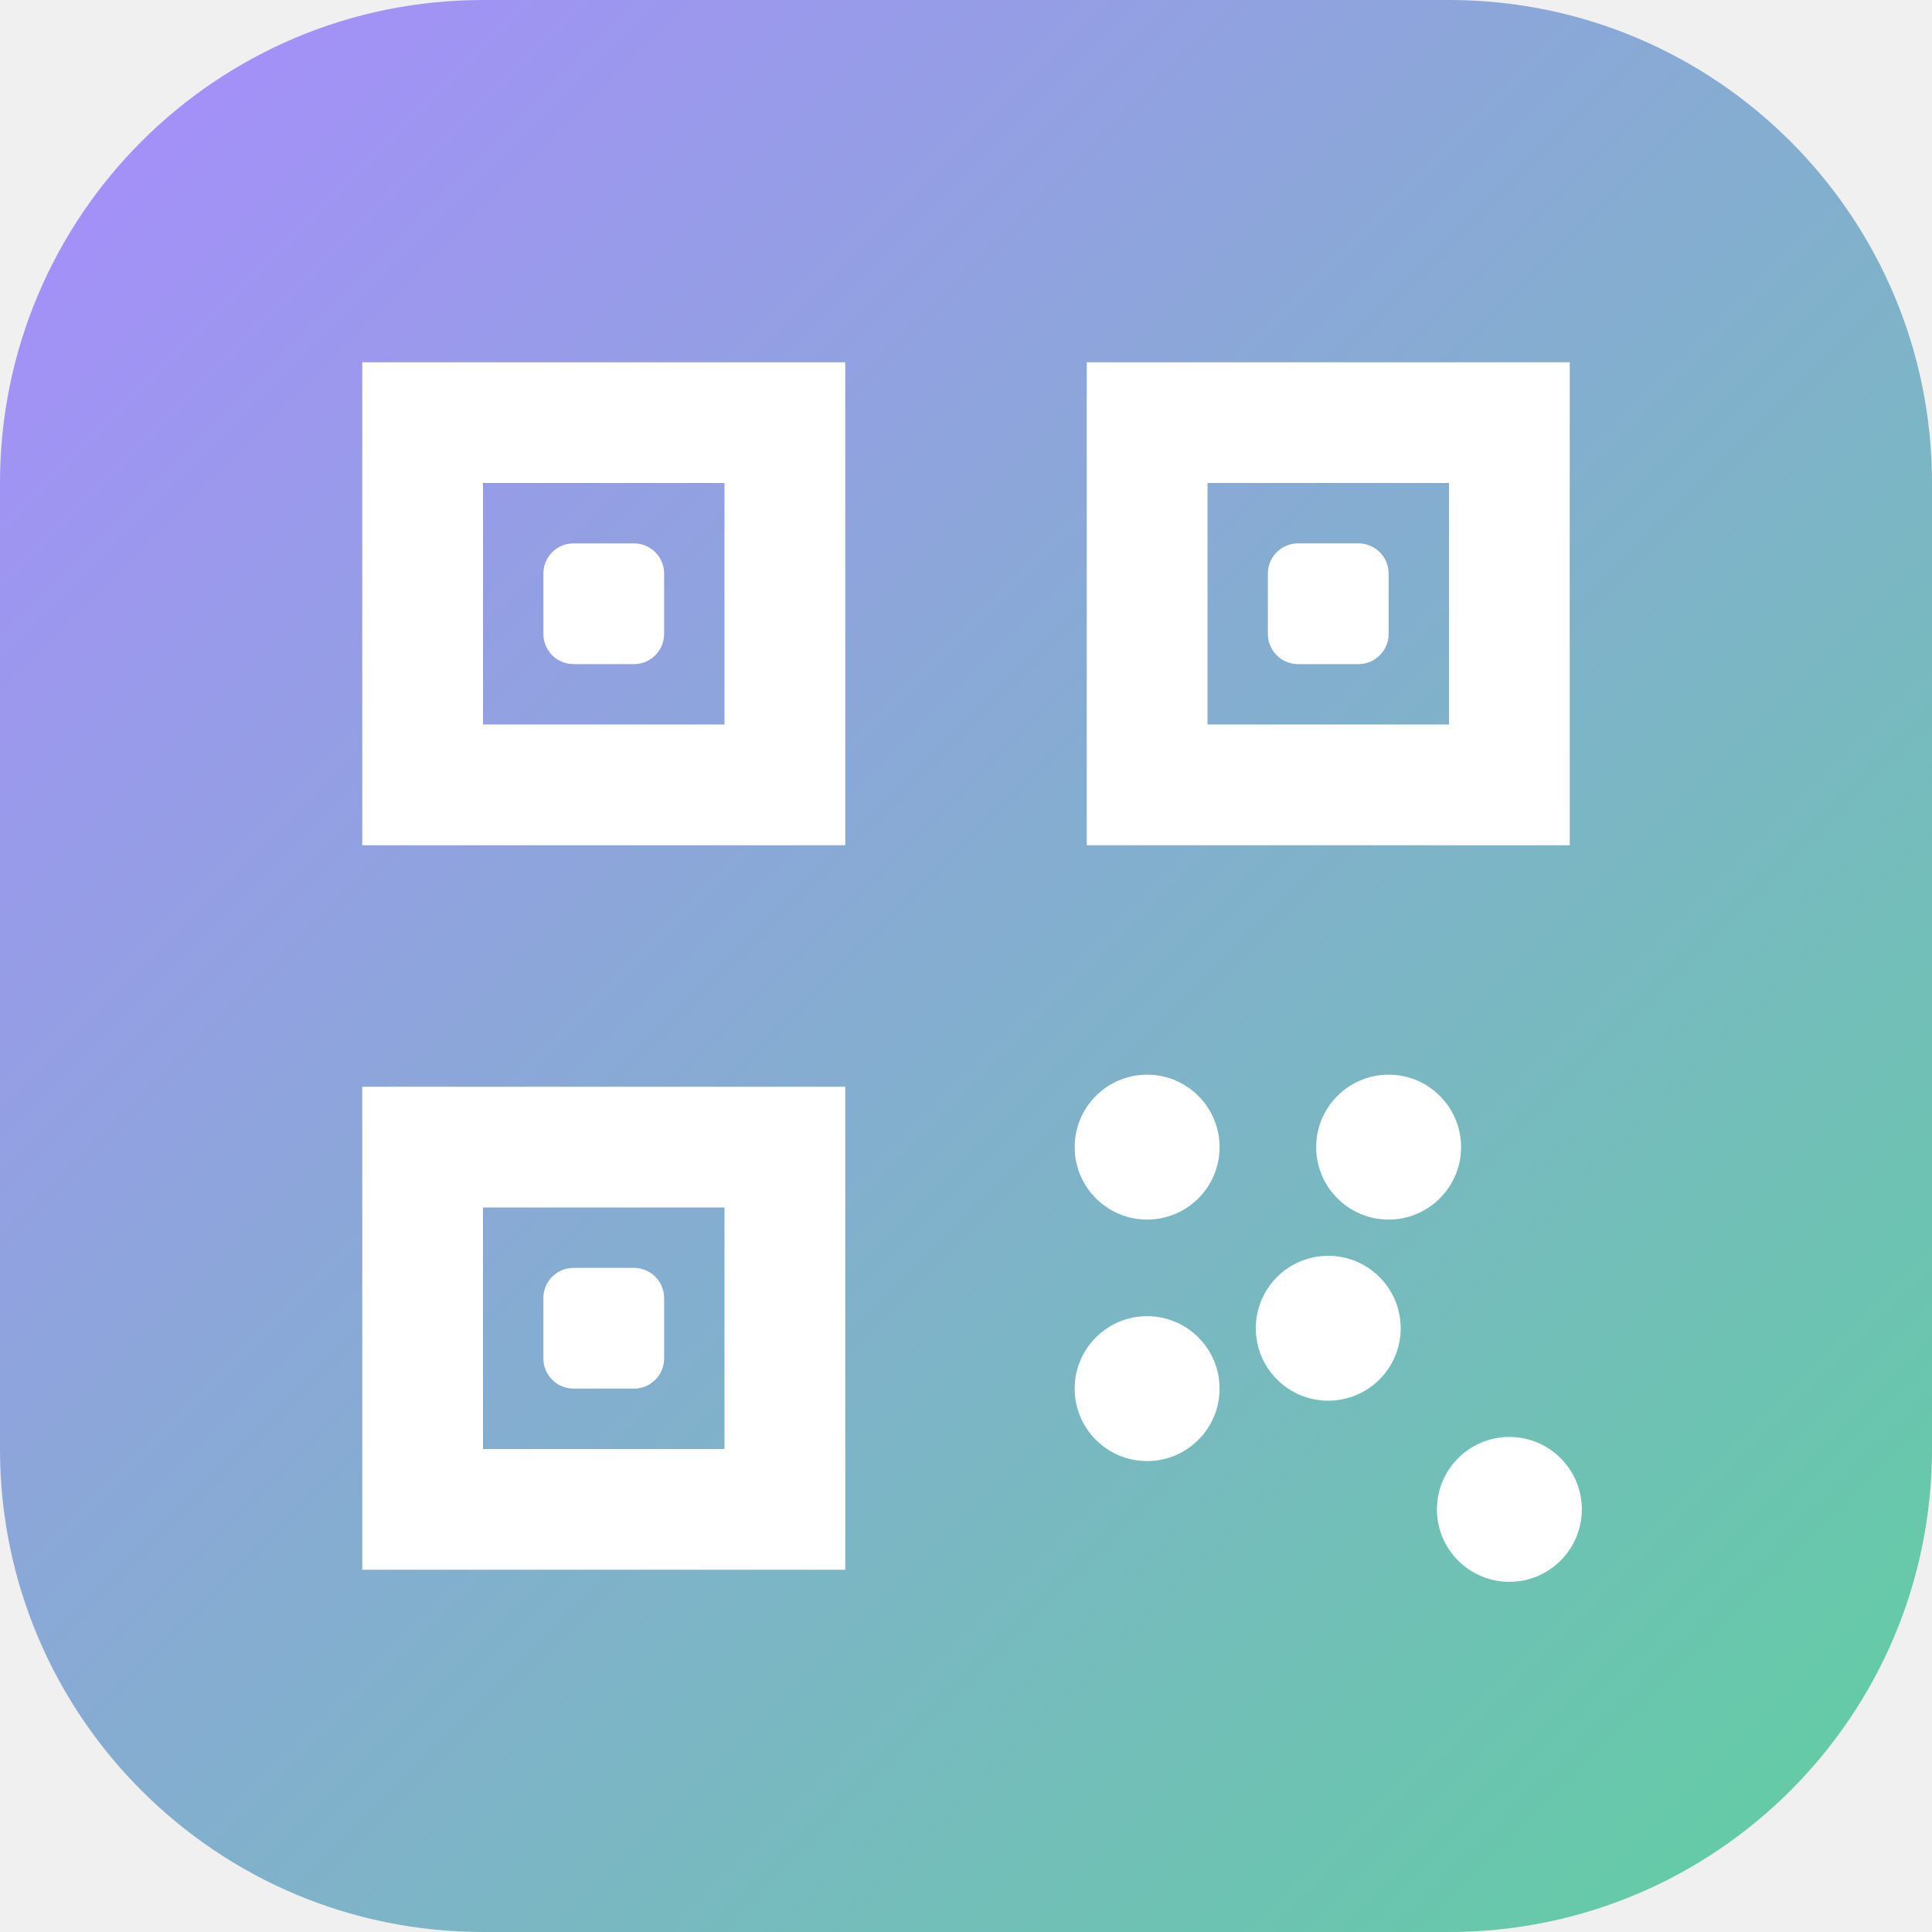
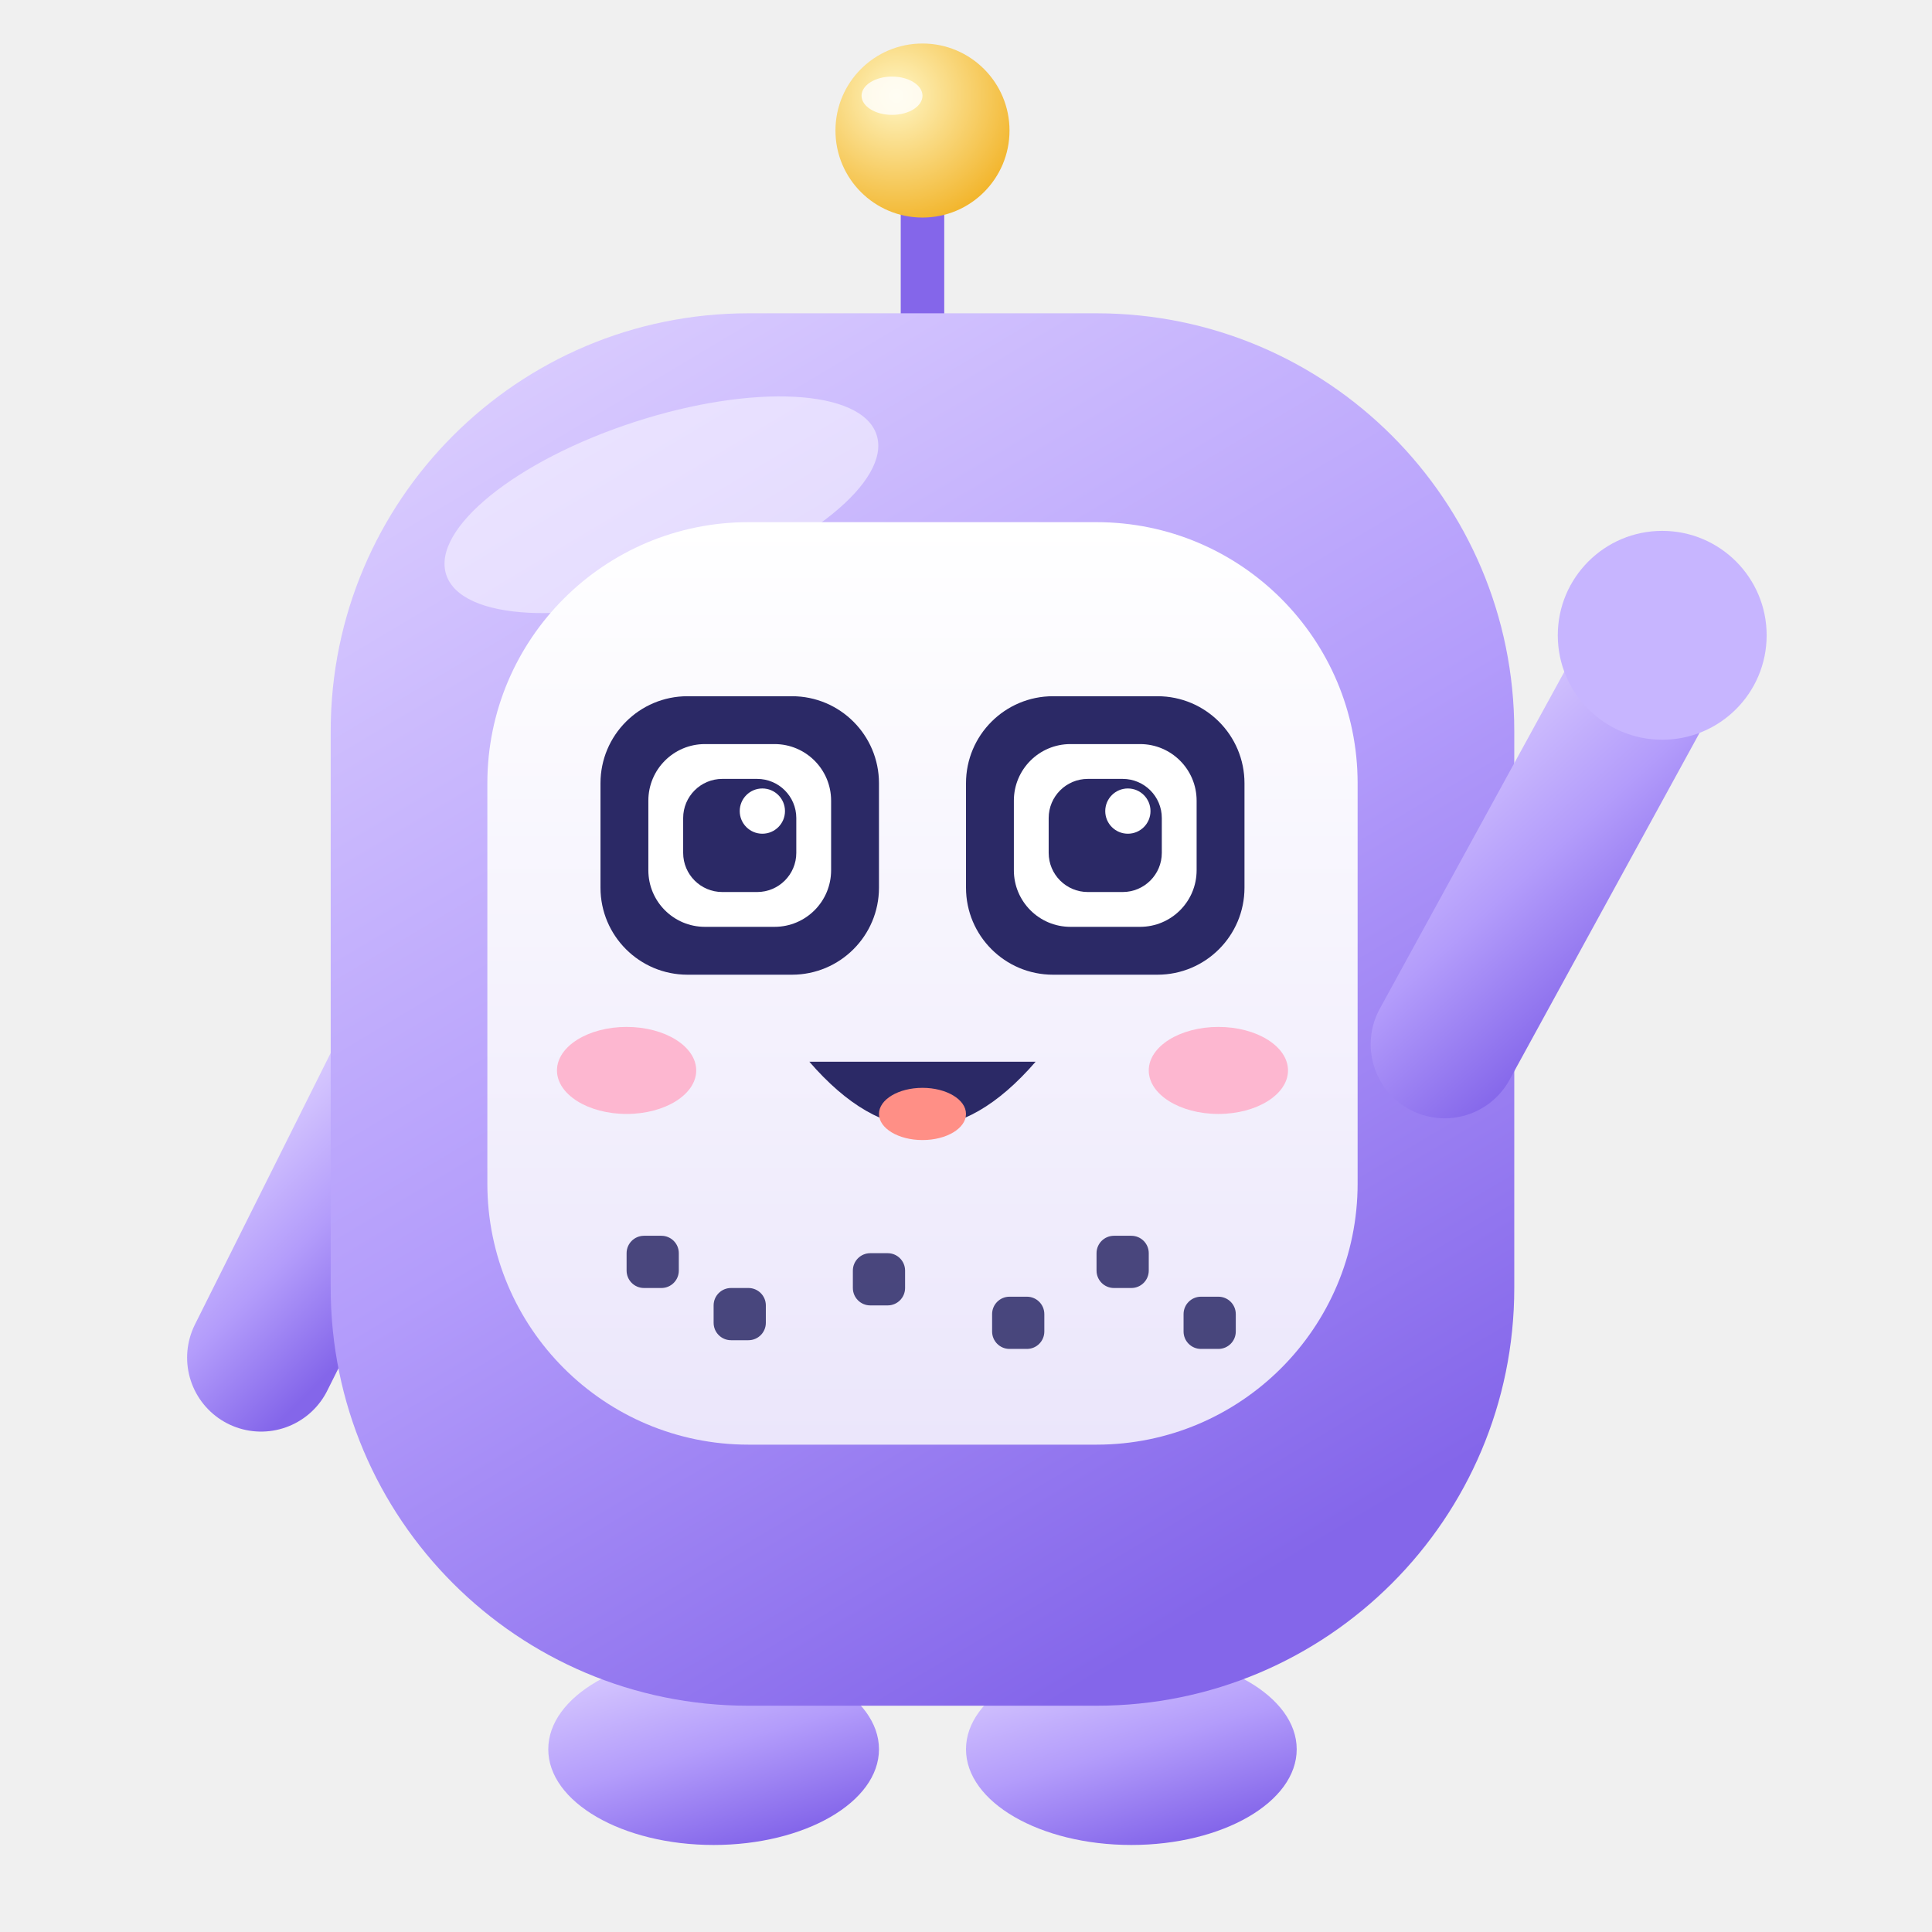
- <svg xmlns="http://www.w3.org/2000/svg" viewBox="0 0 64 64">
+ <svg xmlns="http://www.w3.org/2000/svg" viewBox="14 4 222 222">
  <defs>
-     <linearGradient id="g" x1="0" y1="0" x2="1" y2="1">
-       <stop offset="0" stop-color="#a98bff" />
-       <stop offset="1" stop-color="#5fd0a0" />
+     <linearGradient id="body" x1="0.1" y1="0" x2="0.6" y2="1">
+       <stop offset="0" stop-color="#ddd0ff" />
+       <stop offset="0.55" stop-color="#b39cfb" />
+       <stop offset="1" stop-color="#8466ea" />
    </linearGradient>
+     <linearGradient id="face" x1="0" y1="0" x2="0" y2="1">
+       <stop offset="0" stop-color="#ffffff" />
+       <stop offset="1" stop-color="#ebe6fb" />
+     </linearGradient>
+     <radialGradient id="ball" cx="0.35" cy="0.3" r="0.75">
+       <stop offset="0" stop-color="#fff6c4" />
+       <stop offset="1" stop-color="#f2b52c" />
+     </radialGradient>
  </defs>
-   <rect width="64" height="64" rx="16" fill="url(#g)" />
+   <ellipse cx="96" cy="205" rx="19" ry="11" fill="url(#body)" />
+   <ellipse cx="144" cy="205" rx="19" ry="11" fill="url(#body)" />
+   <path d="M60 128 44 160" stroke="url(#body)" stroke-width="17" stroke-linecap="round" />
+   <path d="M120 44V24" stroke="#8466ea" stroke-width="5" stroke-linecap="round" />
+   <circle cx="120" cy="19" r="10" fill="url(#ball)" />
+   <ellipse cx="116.5" cy="15" rx="3.5" ry="2.2" fill="#fff" opacity=".8" />
+   <rect x="52" y="40" width="136" height="160" rx="48" fill="url(#body)" />
+   <path d="M180 124 203 82" stroke="url(#body)" stroke-width="17" stroke-linecap="round" />
+   <circle cx="205" cy="77" r="12" fill="#c7b5ff" />
+   <ellipse cx="90" cy="62" rx="26" ry="10" transform="rotate(-18 90 62)" fill="#fff" opacity=".5" />
+   <rect x="70" y="64" width="100" height="106" rx="30" fill="url(#face)" />
+   <g fill="#2b2966">
+     <rect x="83" y="84" width="32" height="32" rx="10" />
+     <rect x="125" y="84" width="32" height="32" rx="10" />
+   </g>
  <g fill="#fff">
-     <path fill-rule="evenodd" d="M12 12h16v16H12zm4 4v8h8v-8z" />
-     <rect x="18" y="18" width="4" height="4" rx="1" />
-     <path fill-rule="evenodd" d="M36 12h16v16H36zm4 4v8h8v-8z" />
-     <rect x="42" y="18" width="4" height="4" rx="1" />
-     <path fill-rule="evenodd" d="M12 36h16v16H12zm4 4v8h8v-8z" />
-     <rect x="18" y="42" width="4" height="4" rx="1" />
-     <circle cx="38" cy="38" r="2.4" />
-     <circle cx="46" cy="38" r="2.4" />
-     <circle cx="38" cy="46" r="2.4" />
-     <circle cx="50" cy="50" r="2.4" />
-     <circle cx="44" cy="44" r="2.4" />
+     <rect x="88.5" y="89.5" width="21" height="21" rx="6.5" />
+     <rect x="130.5" y="89.5" width="21" height="21" rx="6.5" />
+   </g>
+   <g fill="#2b2966">
+     <rect x="92.5" y="93.5" width="13" height="13" rx="4.5" />
+     <rect x="134.5" y="93.5" width="13" height="13" rx="4.5" />
+   </g>
+   <circle cx="101.6" cy="97.2" r="2.6" fill="#fff" />
+   <circle cx="143.6" cy="97.2" r="2.6" fill="#fff" />
+   <ellipse cx="86" cy="127" rx="8" ry="5" fill="#ffadc8" opacity=".85" />
+   <ellipse cx="154" cy="127" rx="8" ry="5" fill="#ffadc8" opacity=".85" />
+   <path d="M107 126q13 15 26 0z" fill="#2b2966" />
+   <ellipse cx="120" cy="132" rx="5" ry="3" fill="#ff8f86" />
+   <g fill="#2b2966" opacity=".85">
+     <rect x="86" y="146" width="6" height="6" rx="2" />
+     <rect x="96" y="152" width="6" height="6" rx="2" />
+     <rect x="112" y="148" width="6" height="6" rx="2" />
+     <rect x="128" y="153" width="6" height="6" rx="2" />
+     <rect x="140" y="146" width="6" height="6" rx="2" />
+     <rect x="150" y="153" width="6" height="6" rx="2" />
  </g>
</svg>
